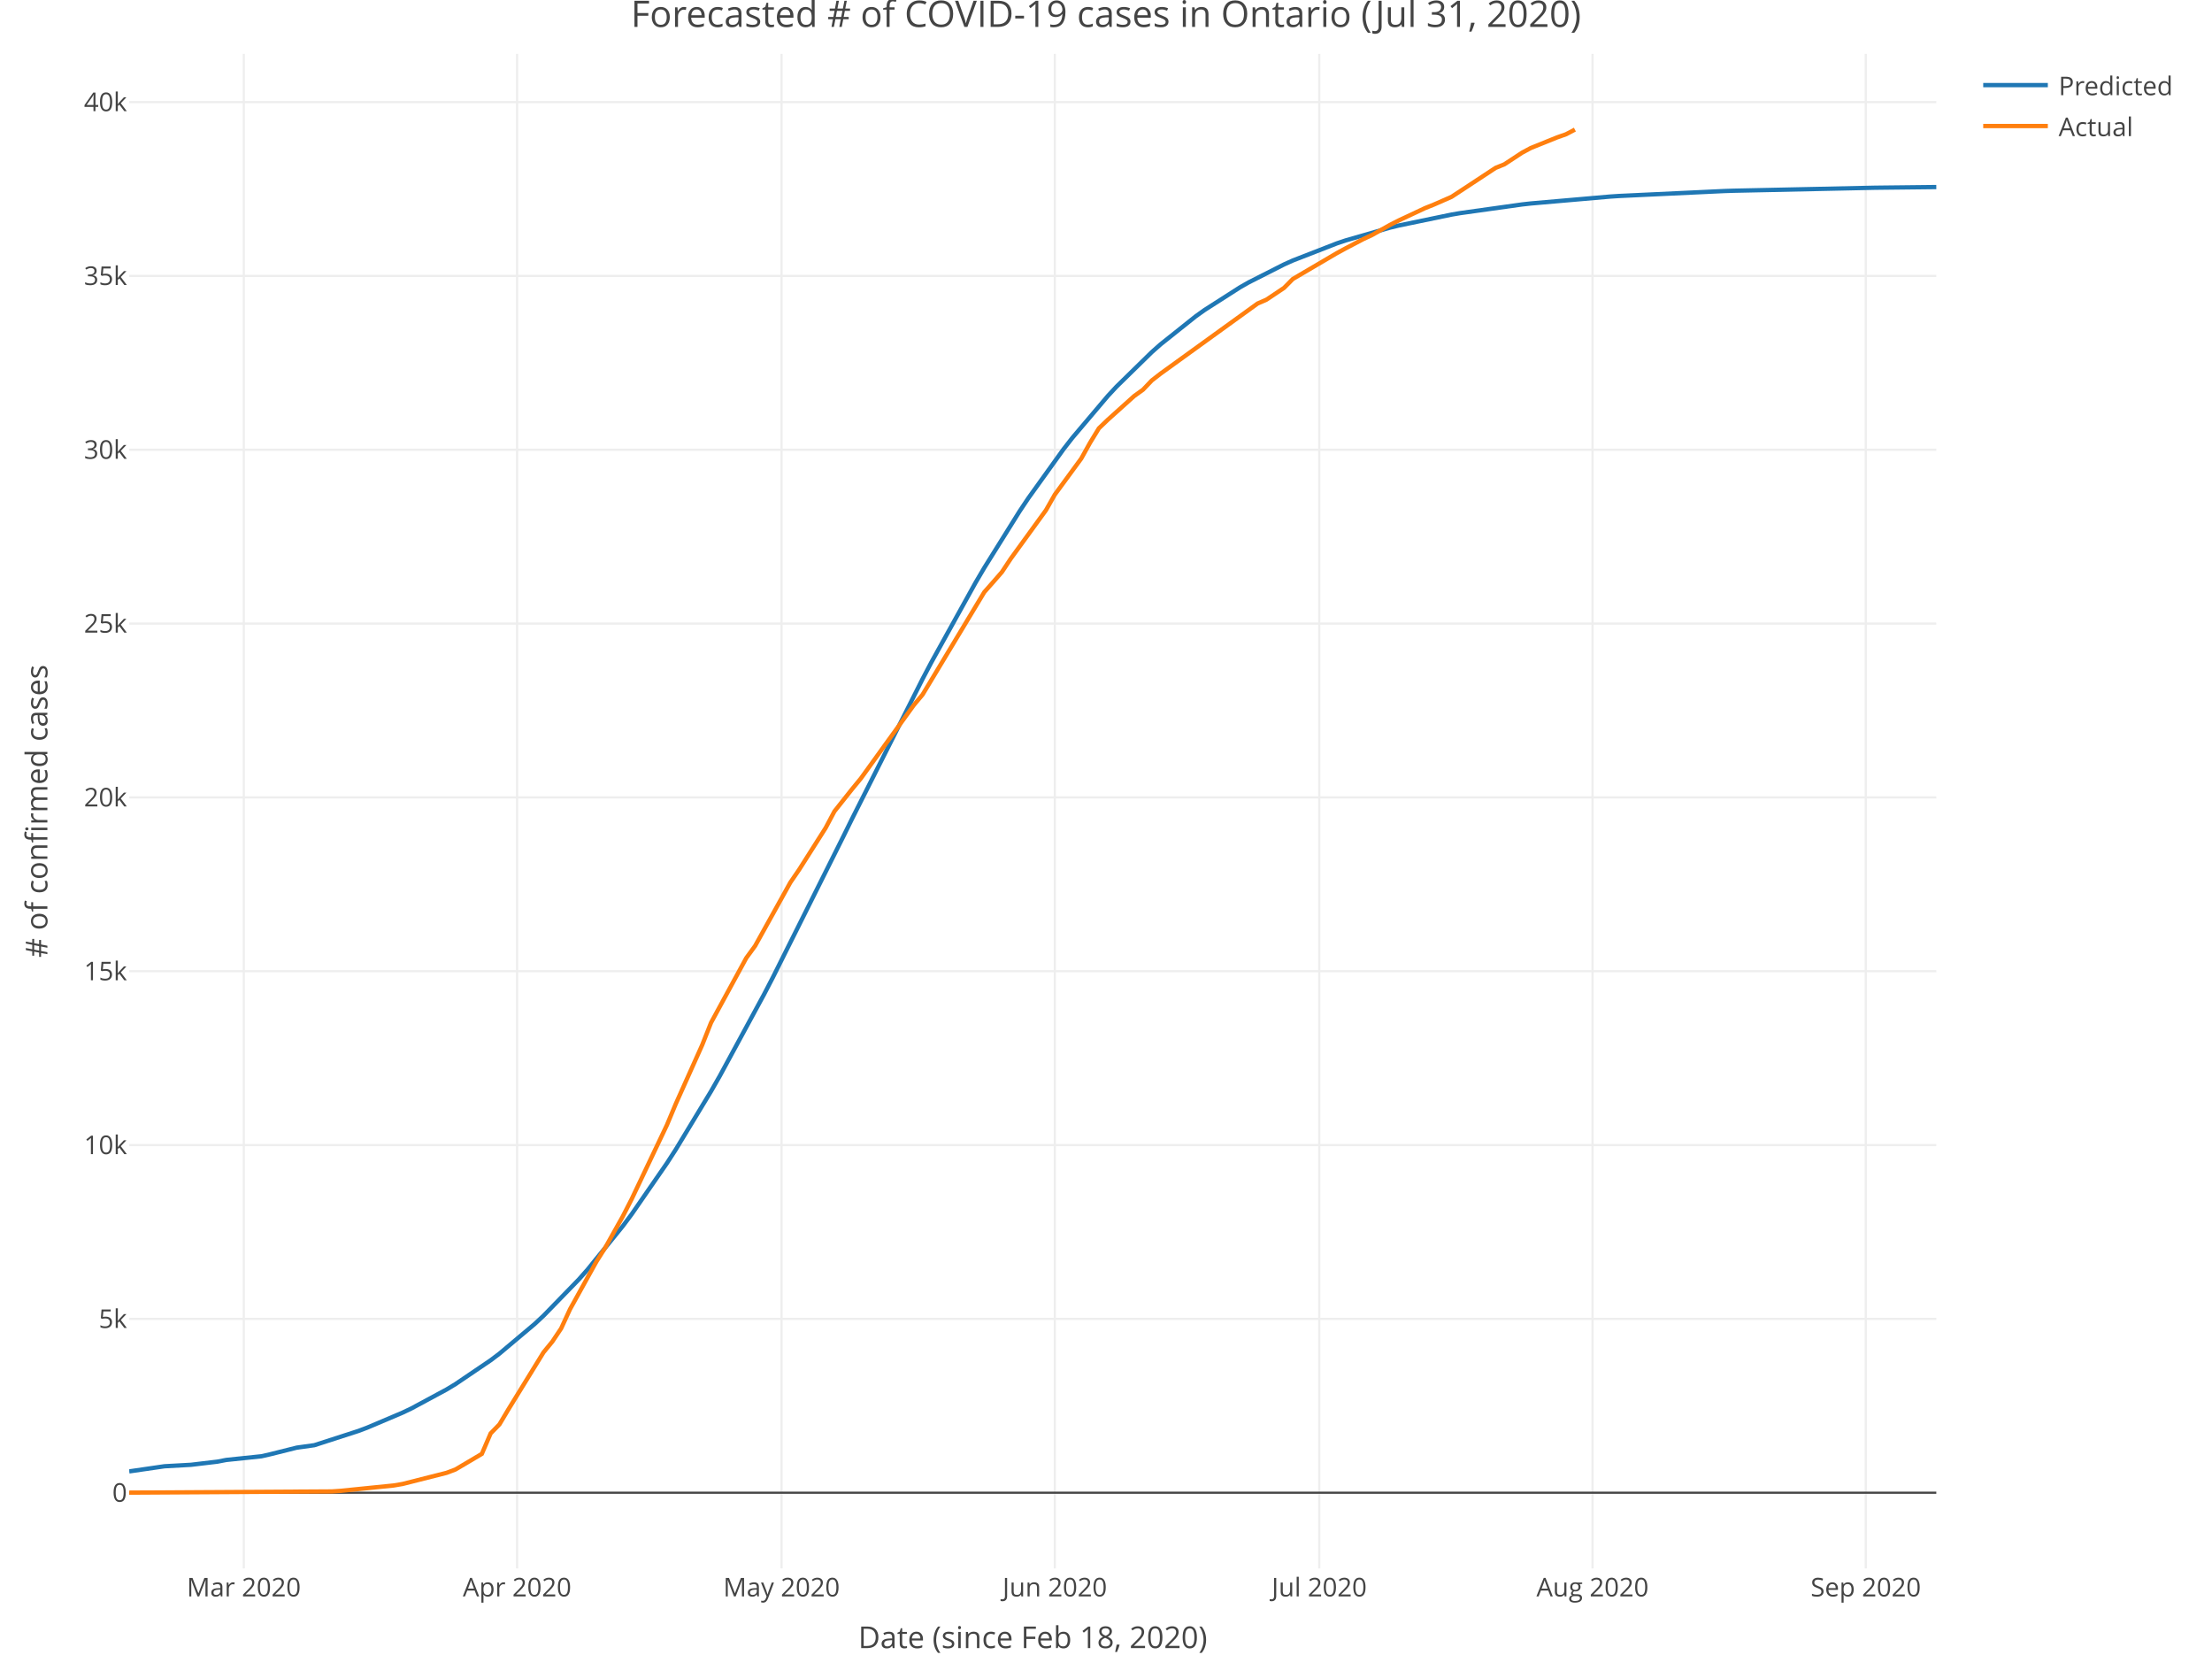
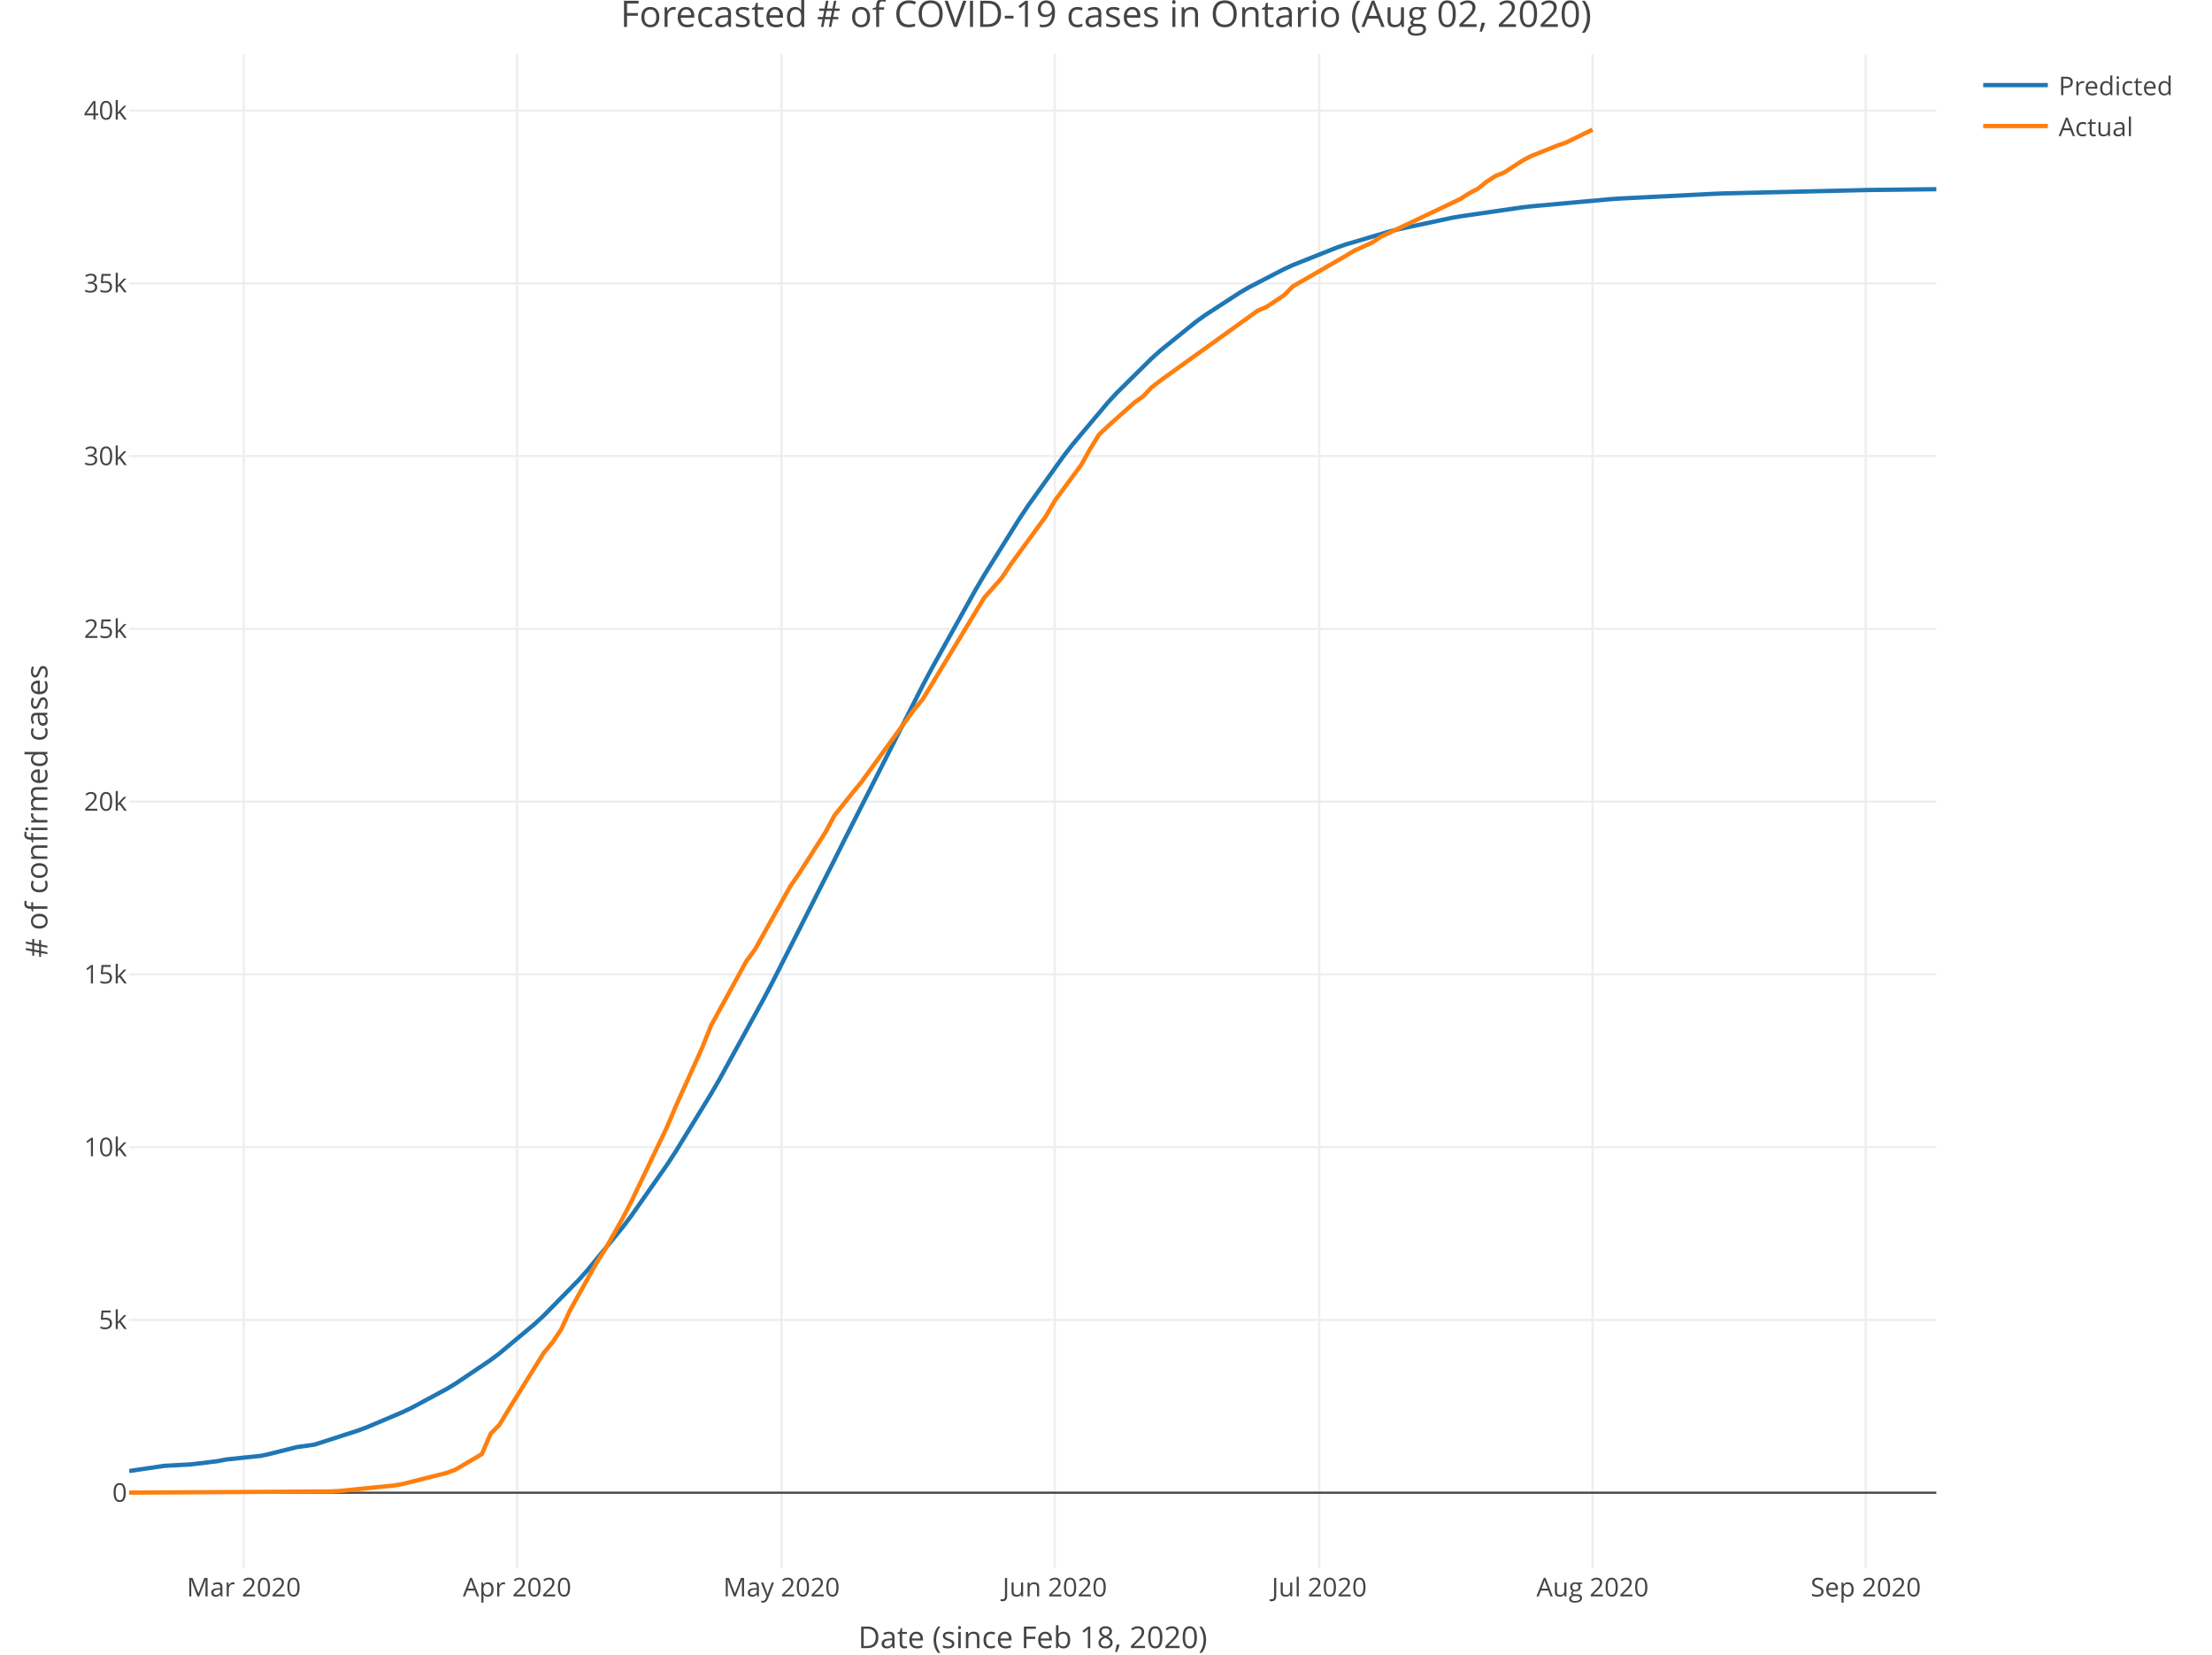
<svg xmlns="http://www.w3.org/2000/svg" class="main-svg" width="1027" height="768" style="" viewBox="0 0 1027 768">
  <rect x="0" y="0" width="1027" height="768" style="fill: rgb(255, 255, 255); fill-opacity: 1;" />
-   <defs id="defs-a3108a">
+   <defs id="defs-ee2383">
    <g class="clips">
-       <clipPath id="clipa3108axyplot" class="plotclip">
+       <clipPath id="clipee2383xyplot" class="plotclip">
        <rect width="839" height="703" />
      </clipPath>
-       <clipPath class="axesclip" id="clipa3108ax">
+       <clipPath class="axesclip" id="clipee2383x">
        <rect x="60" y="0" width="839" height="768" />
      </clipPath>
-       <clipPath class="axesclip" id="clipa3108ay">
+       <clipPath class="axesclip" id="clipee2383y">
        <rect x="0" y="25" width="1027" height="703" />
      </clipPath>
-       <clipPath class="axesclip" id="clipa3108axy">
+       <clipPath class="axesclip" id="clipee2383xy">
        <rect x="60" y="25" width="839" height="703" />
      </clipPath>
    </g>
    <g class="gradients" />
  </defs>
  <g class="bglayer" />
  <g class="layer-below">
    <g class="imagelayer" />
    <g class="shapelayer" />
  </g>
  <g class="cartesianlayer">
    <g class="subplot xy">
      <g class="layer-subplot">
        <g class="shapelayer" />
        <g class="imagelayer" />
      </g>
      <g class="gridlayer">
        <g class="x">
          <path class="xgrid crisp" transform="translate(113.2,0)" d="M0,25v703" style="stroke: rgb(238, 238, 238); stroke-opacity: 1; stroke-width: 1px;" />
          <path class="xgrid crisp" transform="translate(240.08,0)" d="M0,25v703" style="stroke: rgb(238, 238, 238); stroke-opacity: 1; stroke-width: 1px;" />
          <path class="xgrid crisp" transform="translate(362.86,0)" d="M0,25v703" style="stroke: rgb(238, 238, 238); stroke-opacity: 1; stroke-width: 1px;" />
          <path class="xgrid crisp" transform="translate(489.73,0)" d="M0,25v703" style="stroke: rgb(238, 238, 238); stroke-opacity: 1; stroke-width: 1px;" />
          <path class="xgrid crisp" transform="translate(612.51,0)" d="M0,25v703" style="stroke: rgb(238, 238, 238); stroke-opacity: 1; stroke-width: 1px;" />
          <path class="xgrid crisp" transform="translate(739.39,0)" d="M0,25v703" style="stroke: rgb(238, 238, 238); stroke-opacity: 1; stroke-width: 1px;" />
          <path class="xgrid crisp" transform="translate(866.26,0)" d="M0,25v703" style="stroke: rgb(238, 238, 238); stroke-opacity: 1; stroke-width: 1px;" />
        </g>
        <g class="y">
-           <path class="ygrid crisp" transform="translate(0,612.18)" d="M60,0h839" style="stroke: rgb(238, 238, 238); stroke-opacity: 1; stroke-width: 1px;" />
-           <path class="ygrid crisp" transform="translate(0,531.5)" d="M60,0h839" style="stroke: rgb(238, 238, 238); stroke-opacity: 1; stroke-width: 1px;" />
-           <path class="ygrid crisp" transform="translate(0,450.81)" d="M60,0h839" style="stroke: rgb(238, 238, 238); stroke-opacity: 1; stroke-width: 1px;" />
-           <path class="ygrid crisp" transform="translate(0,370.13)" d="M60,0h839" style="stroke: rgb(238, 238, 238); stroke-opacity: 1; stroke-width: 1px;" />
-           <path class="ygrid crisp" transform="translate(0,289.44)" d="M60,0h839" style="stroke: rgb(238, 238, 238); stroke-opacity: 1; stroke-width: 1px;" />
-           <path class="ygrid crisp" transform="translate(0,208.76)" d="M60,0h839" style="stroke: rgb(238, 238, 238); stroke-opacity: 1; stroke-width: 1px;" />
-           <path class="ygrid crisp" transform="translate(0,128.07)" d="M60,0h839" style="stroke: rgb(238, 238, 238); stroke-opacity: 1; stroke-width: 1px;" />
-           <path class="ygrid crisp" transform="translate(0,47.39)" d="M60,0h839" style="stroke: rgb(238, 238, 238); stroke-opacity: 1; stroke-width: 1px;" />
+           <path class="ygrid crisp" transform="translate(0,612.67)" d="M60,0h839" style="stroke: rgb(238, 238, 238); stroke-opacity: 1; stroke-width: 1px;" />
+           <path class="ygrid crisp" transform="translate(0,532.48)" d="M60,0h839" style="stroke: rgb(238, 238, 238); stroke-opacity: 1; stroke-width: 1px;" />
+           <path class="ygrid crisp" transform="translate(0,452.28)" d="M60,0h839" style="stroke: rgb(238, 238, 238); stroke-opacity: 1; stroke-width: 1px;" />
+           <path class="ygrid crisp" transform="translate(0,372.09)" d="M60,0h839" style="stroke: rgb(238, 238, 238); stroke-opacity: 1; stroke-width: 1px;" />
+           <path class="ygrid crisp" transform="translate(0,291.9)" d="M60,0h839" style="stroke: rgb(238, 238, 238); stroke-opacity: 1; stroke-width: 1px;" />
+           <path class="ygrid crisp" transform="translate(0,211.7)" d="M60,0h839" style="stroke: rgb(238, 238, 238); stroke-opacity: 1; stroke-width: 1px;" />
+           <path class="ygrid crisp" transform="translate(0,131.51)" d="M60,0h839" style="stroke: rgb(238, 238, 238); stroke-opacity: 1; stroke-width: 1px;" />
+           <path class="ygrid crisp" transform="translate(0,51.31)" d="M60,0h839" style="stroke: rgb(238, 238, 238); stroke-opacity: 1; stroke-width: 1px;" />
        </g>
      </g>
      <g class="zerolinelayer">
        <path class="yzl zl crisp" transform="translate(0,692.87)" d="M60,0h839" style="stroke: rgb(68, 68, 68); stroke-opacity: 1; stroke-width: 1px;" />
      </g>
      <path class="xlines-below" />
      <path class="ylines-below" />
      <g class="overlines-below" />
      <g class="xaxislayer-below" />
      <g class="yaxislayer-below" />
      <g class="overaxes-below" />
-       <g class="plot" transform="translate(60, 25)" clip-path="url('#clipa3108axyplot')">
+       <g class="plot" transform="translate(60, 25)" clip-path="url('#clipee2383xyplot')">
        <g class="scatterlayer mlayer">
-           <g class="trace scatter tracebbd2a1" style="stroke-miterlimit: 2; opacity: 1;">
+           <g class="trace scatter trace8400d6" style="stroke-miterlimit: 2; opacity: 1;">
            <g class="fills" />
            <g class="errorbars" />
            <g class="lines">
-               <path class="js-line" d="M0,657.97L16.37,655.59L28.65,654.91L40.93,653.45L45.02,652.66L61.39,650.95L65.48,650.02L77.76,646.95L85.95,645.81L106.41,639.2L110.5,637.66L126.87,630.72L130.97,628.77L147.34,619.95L151.43,617.48L167.8,606.39L171.89,603.3L188.26,589.53L192.36,585.71L208.73,568.88L212.82,564.26L229.19,544.07L233.28,538.59L249.65,514.91L253.75,508.56L270.12,481.54L274.21,474.39L294.67,436.68L298.77,428.8L331.51,363.34L335.6,355.04L368.34,290.14L372.43,282.39L392.9,245.5L396.99,238.55L413.36,212.35L417.45,206.22L433.82,183.44L437.92,178.18L454.29,158.87L458.38,154.46L474.75,138.45L478.84,134.83L495.21,121.78L499.31,118.86L515.68,108.39L519.77,106.06L536.14,97.76L540.23,95.92L560.7,87.96L564.79,86.59L585.25,80.69L589.35,79.69L613.9,74.61L618,73.91L646.64,69.9L650.74,69.44L687.57,66.24L691.66,65.97L740.78,63.66L744.87,63.53L810.35,62.14L814.44,62.09L839,61.82" style="vector-effect: non-scaling-stroke; fill: none; stroke: rgb(31, 119, 180); stroke-opacity: 1; stroke-width: 2px; opacity: 1;" />
+               <path class="js-line" d="M0,657.79L16.37,655.39L28.65,654.71L40.93,653.24L45.02,652.44L61.39,650.72L65.48,649.79L77.76,646.71L85.95,645.57L106.41,638.95L110.5,637.41L126.87,630.48L130.97,628.53L147.34,619.74L151.43,617.28L167.8,606.26L171.89,603.19L188.26,589.52L192.36,585.74L208.73,569.07L212.82,564.5L229.19,544.52L233.28,539.1L249.65,515.71L253.75,509.44L270.12,482.75L274.21,475.69L294.67,438.45L298.77,430.66L327.41,374.15L331.51,365.93L368.34,293.29L372.43,285.58L392.9,248.82L396.99,241.88L413.36,215.68L417.45,209.54L433.82,186.67L437.92,181.38L454.29,161.93L458.38,157.48L474.75,141.3L478.84,137.63L495.21,124.4L499.31,121.43L515.68,110.78L519.77,108.4L536.14,99.93L540.23,98.04L560.7,89.89L564.79,88.48L585.25,82.42L589.35,81.38L613.9,76.14L618,75.42L646.64,71.27L650.74,70.79L687.57,67.46L691.66,67.18L736.68,64.91L740.78,64.76L806.26,63.22L810.35,63.16L839,62.82" style="vector-effect: non-scaling-stroke; fill: none; stroke: rgb(31, 119, 180); stroke-opacity: 1; stroke-width: 2px; opacity: 1;" />
            </g>
            <g class="points" />
            <g class="text" />
          </g>
-           <g class="trace scatter tracefbb8d6" style="stroke-miterlimit: 2; opacity: 1;">
+           <g class="trace scatter trace8cc61e" style="stroke-miterlimit: 2; opacity: 1;">
            <g class="fills" />
            <g class="errorbars" />
            <g class="lines">
-               <path class="js-line" d="M0,667.83L94.13,667.27L98.22,666.99L122.78,664.51L126.87,663.82L147.34,658.64L151.43,657.1L163.71,649.84L167.8,640.34L171.89,636.14L175.99,629.27L192.36,602.7L196.45,597.72L200.54,591.6L204.63,582.73L216.91,560.59L221,554.12L229.19,539.53L233.28,531.56L249.65,497.17L253.75,487.39L266.02,460.04L270.12,449.71L286.49,419.66L290.58,414.06L306.95,384.61L311.04,378.64L323.32,359.31L327.41,351.61L335.6,341.29L339.69,336.32L364.25,302.31L368.34,297.41L396.99,249.85L401.08,245.22L405.18,240.51L409.27,234.33L425.64,211.79L429.73,204.59L442.01,187.84L446.1,180.5L450.2,173.8L454.29,169.88L466.57,158.84L470.66,155.9L474.75,151.61L478.84,148.43L523.86,115.9L527.96,114.11L536.14,108.65L540.23,104.51L560.7,92.48L564.79,90.26L572.98,85.97L577.07,84.06L585.25,79.45L589.35,77.35L601.62,71.6L605.72,69.96L613.9,66.38L618,63.7L634.37,52.93L638.46,51.27L646.64,45.9L650.74,43.69L663.01,38.75L667.11,37.31L671.2,35.15" style="vector-effect: non-scaling-stroke; fill: none; stroke: rgb(255, 127, 14); stroke-opacity: 1; stroke-width: 2px; opacity: 1;" />
+               <path class="js-line" d="M0,667.83L94.13,667.27L98.22,667L122.78,664.53L126.87,663.84L147.34,658.69L151.43,657.17L163.71,649.95L167.8,640.5L171.89,636.33L175.99,629.5L192.36,603.1L196.45,598.15L200.54,592.07L204.63,583.25L216.91,561.24L221,554.81L229.19,540.31L233.28,532.39L249.65,498.21L253.75,488.49L266.02,461.3L270.12,451.04L286.49,421.17L290.58,415.61L306.95,386.34L311.04,380.4L323.32,361.19L327.41,353.54L335.6,343.27L339.69,338.33L364.25,304.54L368.34,299.66L396.99,252.4L401.08,247.79L405.18,243.11L409.27,236.97L425.64,214.56L429.73,207.41L442.01,190.76L446.1,183.46L450.2,176.8L454.29,172.91L466.57,161.94L470.66,159.02L474.75,154.75L478.84,151.59L523.86,119.26L527.96,117.48L536.14,112.06L540.23,107.93L564.79,93.77L568.88,91.3L577.07,87.61L581.16,84.89L618,67.37L622.09,64.74L626.18,62.58L630.27,59.32L634.37,56.67L638.46,55.02L646.64,49.68L650.74,47.48L663.01,42.58L667.11,41.15L679.39,35.15" style="vector-effect: non-scaling-stroke; fill: none; stroke: rgb(255, 127, 14); stroke-opacity: 1; stroke-width: 2px; opacity: 1;" />
            </g>
            <g class="points" />
            <g class="text" />
          </g>
        </g>
      </g>
      <g class="overplot" />
      <path class="xlines-above crisp" style="fill: none;" d="M0,0" />
      <path class="ylines-above crisp" style="fill: none;" d="M0,0" />
      <g class="overlines-above" />
      <g class="xaxislayer-above">
        <g class="xtick">
          <text text-anchor="middle" x="0" y="741" transform="translate(113.2,0)" style="font-family: 'Open Sans', verdana, arial, sans-serif; font-size: 12px; fill: rgb(68, 68, 68); fill-opacity: 1; white-space: pre;">Mar 2020</text>
        </g>
        <g class="xtick">
          <text text-anchor="middle" x="0" y="741" transform="translate(240.08,0)" style="font-family: 'Open Sans', verdana, arial, sans-serif; font-size: 12px; fill: rgb(68, 68, 68); fill-opacity: 1; white-space: pre;">Apr 2020</text>
        </g>
        <g class="xtick">
          <text text-anchor="middle" x="0" y="741" transform="translate(362.86,0)" style="font-family: 'Open Sans', verdana, arial, sans-serif; font-size: 12px; fill: rgb(68, 68, 68); fill-opacity: 1; white-space: pre;">May 2020</text>
        </g>
        <g class="xtick">
          <text text-anchor="middle" x="0" y="741" transform="translate(489.73,0)" style="font-family: 'Open Sans', verdana, arial, sans-serif; font-size: 12px; fill: rgb(68, 68, 68); fill-opacity: 1; white-space: pre;">Jun 2020</text>
        </g>
        <g class="xtick">
          <text text-anchor="middle" x="0" y="741" transform="translate(612.51,0)" style="font-family: 'Open Sans', verdana, arial, sans-serif; font-size: 12px; fill: rgb(68, 68, 68); fill-opacity: 1; white-space: pre;">Jul 2020</text>
        </g>
        <g class="xtick">
          <text text-anchor="middle" x="0" y="741" transform="translate(739.39,0)" style="font-family: 'Open Sans', verdana, arial, sans-serif; font-size: 12px; fill: rgb(68, 68, 68); fill-opacity: 1; white-space: pre;">Aug 2020</text>
        </g>
        <g class="xtick">
          <text text-anchor="middle" x="0" y="741" transform="translate(866.26,0)" style="font-family: 'Open Sans', verdana, arial, sans-serif; font-size: 12px; fill: rgb(68, 68, 68); fill-opacity: 1; white-space: pre;">Sep 2020</text>
        </g>
      </g>
      <g class="yaxislayer-above">
        <g class="ytick">
          <text text-anchor="end" x="59" y="4.2" transform="translate(0,692.87)" style="font-family: 'Open Sans', verdana, arial, sans-serif; font-size: 12px; fill: rgb(68, 68, 68); fill-opacity: 1; white-space: pre;">0</text>
        </g>
        <g class="ytick">
-           <text text-anchor="end" x="59" y="4.2" transform="translate(0,612.18)" style="font-family: 'Open Sans', verdana, arial, sans-serif; font-size: 12px; fill: rgb(68, 68, 68); fill-opacity: 1; white-space: pre;">5k</text>
-         </g>
-         <g class="ytick">
-           <text text-anchor="end" x="59" y="4.2" transform="translate(0,531.5)" style="font-family: 'Open Sans', verdana, arial, sans-serif; font-size: 12px; fill: rgb(68, 68, 68); fill-opacity: 1; white-space: pre;">10k</text>
-         </g>
-         <g class="ytick">
-           <text text-anchor="end" x="59" y="4.2" transform="translate(0,450.81)" style="font-family: 'Open Sans', verdana, arial, sans-serif; font-size: 12px; fill: rgb(68, 68, 68); fill-opacity: 1; white-space: pre;">15k</text>
-         </g>
-         <g class="ytick">
-           <text text-anchor="end" x="59" y="4.2" transform="translate(0,370.13)" style="font-family: 'Open Sans', verdana, arial, sans-serif; font-size: 12px; fill: rgb(68, 68, 68); fill-opacity: 1; white-space: pre;">20k</text>
-         </g>
-         <g class="ytick">
-           <text text-anchor="end" x="59" y="4.2" transform="translate(0,289.44)" style="font-family: 'Open Sans', verdana, arial, sans-serif; font-size: 12px; fill: rgb(68, 68, 68); fill-opacity: 1; white-space: pre;">25k</text>
-         </g>
-         <g class="ytick">
-           <text text-anchor="end" x="59" y="4.2" transform="translate(0,208.76)" style="font-family: 'Open Sans', verdana, arial, sans-serif; font-size: 12px; fill: rgb(68, 68, 68); fill-opacity: 1; white-space: pre;">30k</text>
-         </g>
-         <g class="ytick">
-           <text text-anchor="end" x="59" y="4.2" transform="translate(0,128.07)" style="font-family: 'Open Sans', verdana, arial, sans-serif; font-size: 12px; fill: rgb(68, 68, 68); fill-opacity: 1; white-space: pre;">35k</text>
-         </g>
-         <g class="ytick">
-           <text text-anchor="end" x="59" y="4.2" transform="translate(0,47.39)" style="font-family: 'Open Sans', verdana, arial, sans-serif; font-size: 12px; fill: rgb(68, 68, 68); fill-opacity: 1; white-space: pre;">40k</text>
+           <text text-anchor="end" x="59" y="4.2" transform="translate(0,612.67)" style="font-family: 'Open Sans', verdana, arial, sans-serif; font-size: 12px; fill: rgb(68, 68, 68); fill-opacity: 1; white-space: pre;">5k</text>
+         </g>
+         <g class="ytick">
+           <text text-anchor="end" x="59" y="4.2" transform="translate(0,532.48)" style="font-family: 'Open Sans', verdana, arial, sans-serif; font-size: 12px; fill: rgb(68, 68, 68); fill-opacity: 1; white-space: pre;">10k</text>
+         </g>
+         <g class="ytick">
+           <text text-anchor="end" x="59" y="4.2" transform="translate(0,452.28)" style="font-family: 'Open Sans', verdana, arial, sans-serif; font-size: 12px; fill: rgb(68, 68, 68); fill-opacity: 1; white-space: pre;">15k</text>
+         </g>
+         <g class="ytick">
+           <text text-anchor="end" x="59" y="4.2" transform="translate(0,372.09)" style="font-family: 'Open Sans', verdana, arial, sans-serif; font-size: 12px; fill: rgb(68, 68, 68); fill-opacity: 1; white-space: pre;">20k</text>
+         </g>
+         <g class="ytick">
+           <text text-anchor="end" x="59" y="4.2" transform="translate(0,291.9)" style="font-family: 'Open Sans', verdana, arial, sans-serif; font-size: 12px; fill: rgb(68, 68, 68); fill-opacity: 1; white-space: pre;">25k</text>
+         </g>
+         <g class="ytick">
+           <text text-anchor="end" x="59" y="4.2" transform="translate(0,211.7)" style="font-family: 'Open Sans', verdana, arial, sans-serif; font-size: 12px; fill: rgb(68, 68, 68); fill-opacity: 1; white-space: pre;">30k</text>
+         </g>
+         <g class="ytick">
+           <text text-anchor="end" x="59" y="4.2" transform="translate(0,131.51)" style="font-family: 'Open Sans', verdana, arial, sans-serif; font-size: 12px; fill: rgb(68, 68, 68); fill-opacity: 1; white-space: pre;">35k</text>
+         </g>
+         <g class="ytick">
+           <text text-anchor="end" x="59" y="4.2" transform="translate(0,51.31)" style="font-family: 'Open Sans', verdana, arial, sans-serif; font-size: 12px; fill: rgb(68, 68, 68); fill-opacity: 1; white-space: pre;">40k</text>
        </g>
      </g>
      <g class="overaxes-above" />
    </g>
  </g>
  <g class="polarlayer" />
  <g class="ternarylayer" />
  <g class="geolayer" />
  <g class="funnelarealayer" />
  <g class="pielayer" />
  <g class="treemaplayer" />
  <g class="sunburstlayer" />
  <g class="glimages" />
-   <defs id="topdefs-a3108a">
+   <defs id="topdefs-ee2383">
    <g class="clips" />
-     <clipPath id="legenda3108a">
+     <clipPath id="legendee2383">
      <rect width="101" height="48" x="0" y="0" />
    </clipPath>
  </defs>
  <g class="layer-above">
    <g class="imagelayer" />
    <g class="shapelayer" />
  </g>
  <g class="infolayer">
    <g class="legend" pointer-events="all" transform="translate(915.78, 25)">
      <rect class="bg" shape-rendering="crispEdges" style="stroke: rgb(68, 68, 68); stroke-opacity: 1; fill: rgb(255, 255, 255); fill-opacity: 1; stroke-width: 0px;" width="101" height="48" x="0" y="0" />
-       <g class="scrollbox" transform="translate(0, 0)" clip-path="url('#legenda3108a')">
+       <g class="scrollbox" transform="translate(0, 0)" clip-path="url('#legendee2383')">
        <g class="groups">
          <g class="traces" style="opacity: 1;" transform="translate(0, 14.5)">
            <text class="legendtext user-select-none" text-anchor="start" x="40" y="4.68" style="font-family: 'Open Sans', verdana, arial, sans-serif; font-size: 12px; fill: rgb(68, 68, 68); fill-opacity: 1; white-space: pre;">Predicted</text>
            <g class="layers" style="opacity: 1;">
              <g class="legendfill" />
              <g class="legendlines">
                <path class="js-line" d="M5,0h30" style="fill: none; stroke: rgb(31, 119, 180); stroke-opacity: 1; stroke-width: 2px;" />
              </g>
              <g class="legendsymbols">
                <g class="legendpoints" />
              </g>
            </g>
            <rect class="legendtoggle" pointer-events="all" x="0" y="-9.5" width="95.891" height="19" style="cursor: pointer; fill: rgb(0, 0, 0); fill-opacity: 0;" />
          </g>
          <g class="traces" style="opacity: 1;" transform="translate(0, 33.5)">
            <text class="legendtext user-select-none" text-anchor="start" x="40" y="4.68" style="font-family: 'Open Sans', verdana, arial, sans-serif; font-size: 12px; fill: rgb(68, 68, 68); fill-opacity: 1; white-space: pre;">Actual</text>
            <g class="layers" style="opacity: 1;">
              <g class="legendfill" />
              <g class="legendlines">
                <path class="js-line" d="M5,0h30" style="fill: none; stroke: rgb(255, 127, 14); stroke-opacity: 1; stroke-width: 2px;" />
              </g>
              <g class="legendsymbols">
                <g class="legendpoints" />
              </g>
            </g>
            <rect class="legendtoggle" pointer-events="all" x="0" y="-9.5" width="95.891" height="19" style="cursor: pointer; fill: rgb(0, 0, 0); fill-opacity: 0;" />
          </g>
        </g>
      </g>
      <rect class="scrollbar" rx="20" ry="3" width="0" height="0" style="fill: rgb(128, 139, 164); fill-opacity: 1;" x="0" y="0" />
    </g>
    <g class="g-gtitle">
-       <text class="gtitle" x="513.5" y="12.5" text-anchor="middle" dy="0em" style="font-family: 'Open Sans', verdana, arial, sans-serif; font-size: 17px; fill: rgb(68, 68, 68); opacity: 1; font-weight: normal; white-space: pre;">Forecasted # of COVID-19 cases in Ontario (Jul 31, 2020)</text>
+       <text class="gtitle" x="513.5" y="12.5" text-anchor="middle" dy="0em" style="font-family: 'Open Sans', verdana, arial, sans-serif; font-size: 17px; fill: rgb(68, 68, 68); opacity: 1; font-weight: normal; white-space: pre;">Forecasted # of COVID-19 cases in Ontario (Aug 02, 2020)</text>
    </g>
    <g class="g-xtitle" transform="translate(0,-15)">
      <text class="xtitle" x="479.5" y="780" text-anchor="middle" style="font-family: 'Open Sans', verdana, arial, sans-serif; font-size: 14px; fill: rgb(68, 68, 68); opacity: 1; font-weight: normal; white-space: pre;">Date (since Feb 18, 2020)</text>
    </g>
    <g class="g-ytitle">
      <text class="ytitle" transform="rotate(-90,22,376.5)" x="22" y="376.5" text-anchor="middle" style="font-family: 'Open Sans', verdana, arial, sans-serif; font-size: 14px; fill: rgb(68, 68, 68); opacity: 1; font-weight: normal; white-space: pre;"># of confirmed cases</text>
    </g>
  </g>
</svg>
